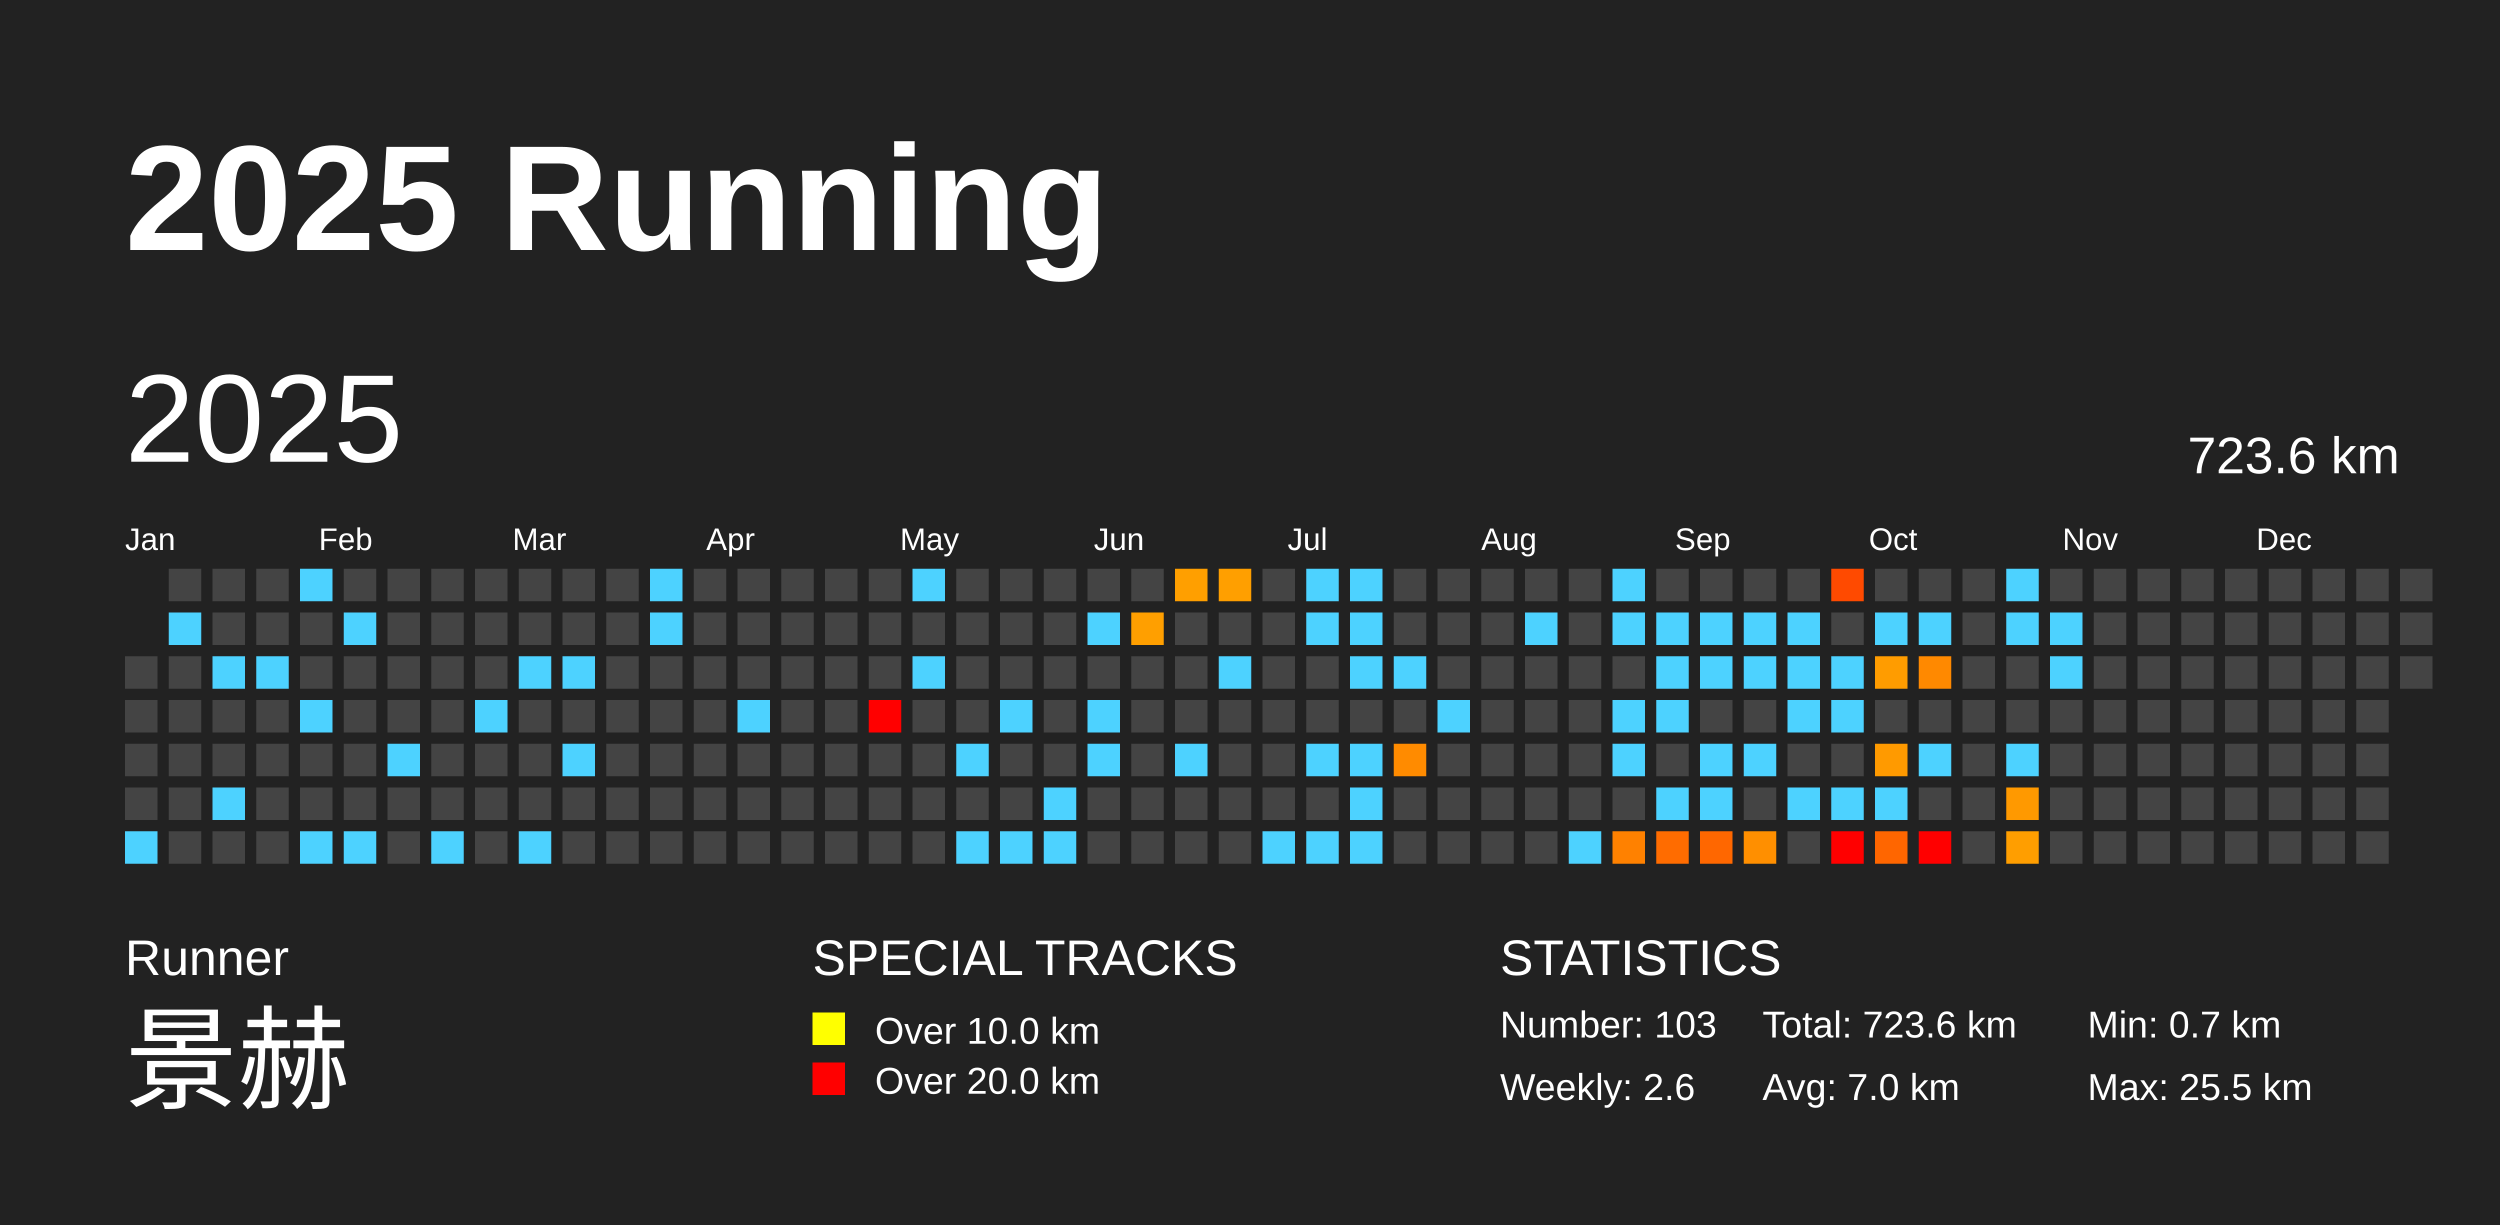
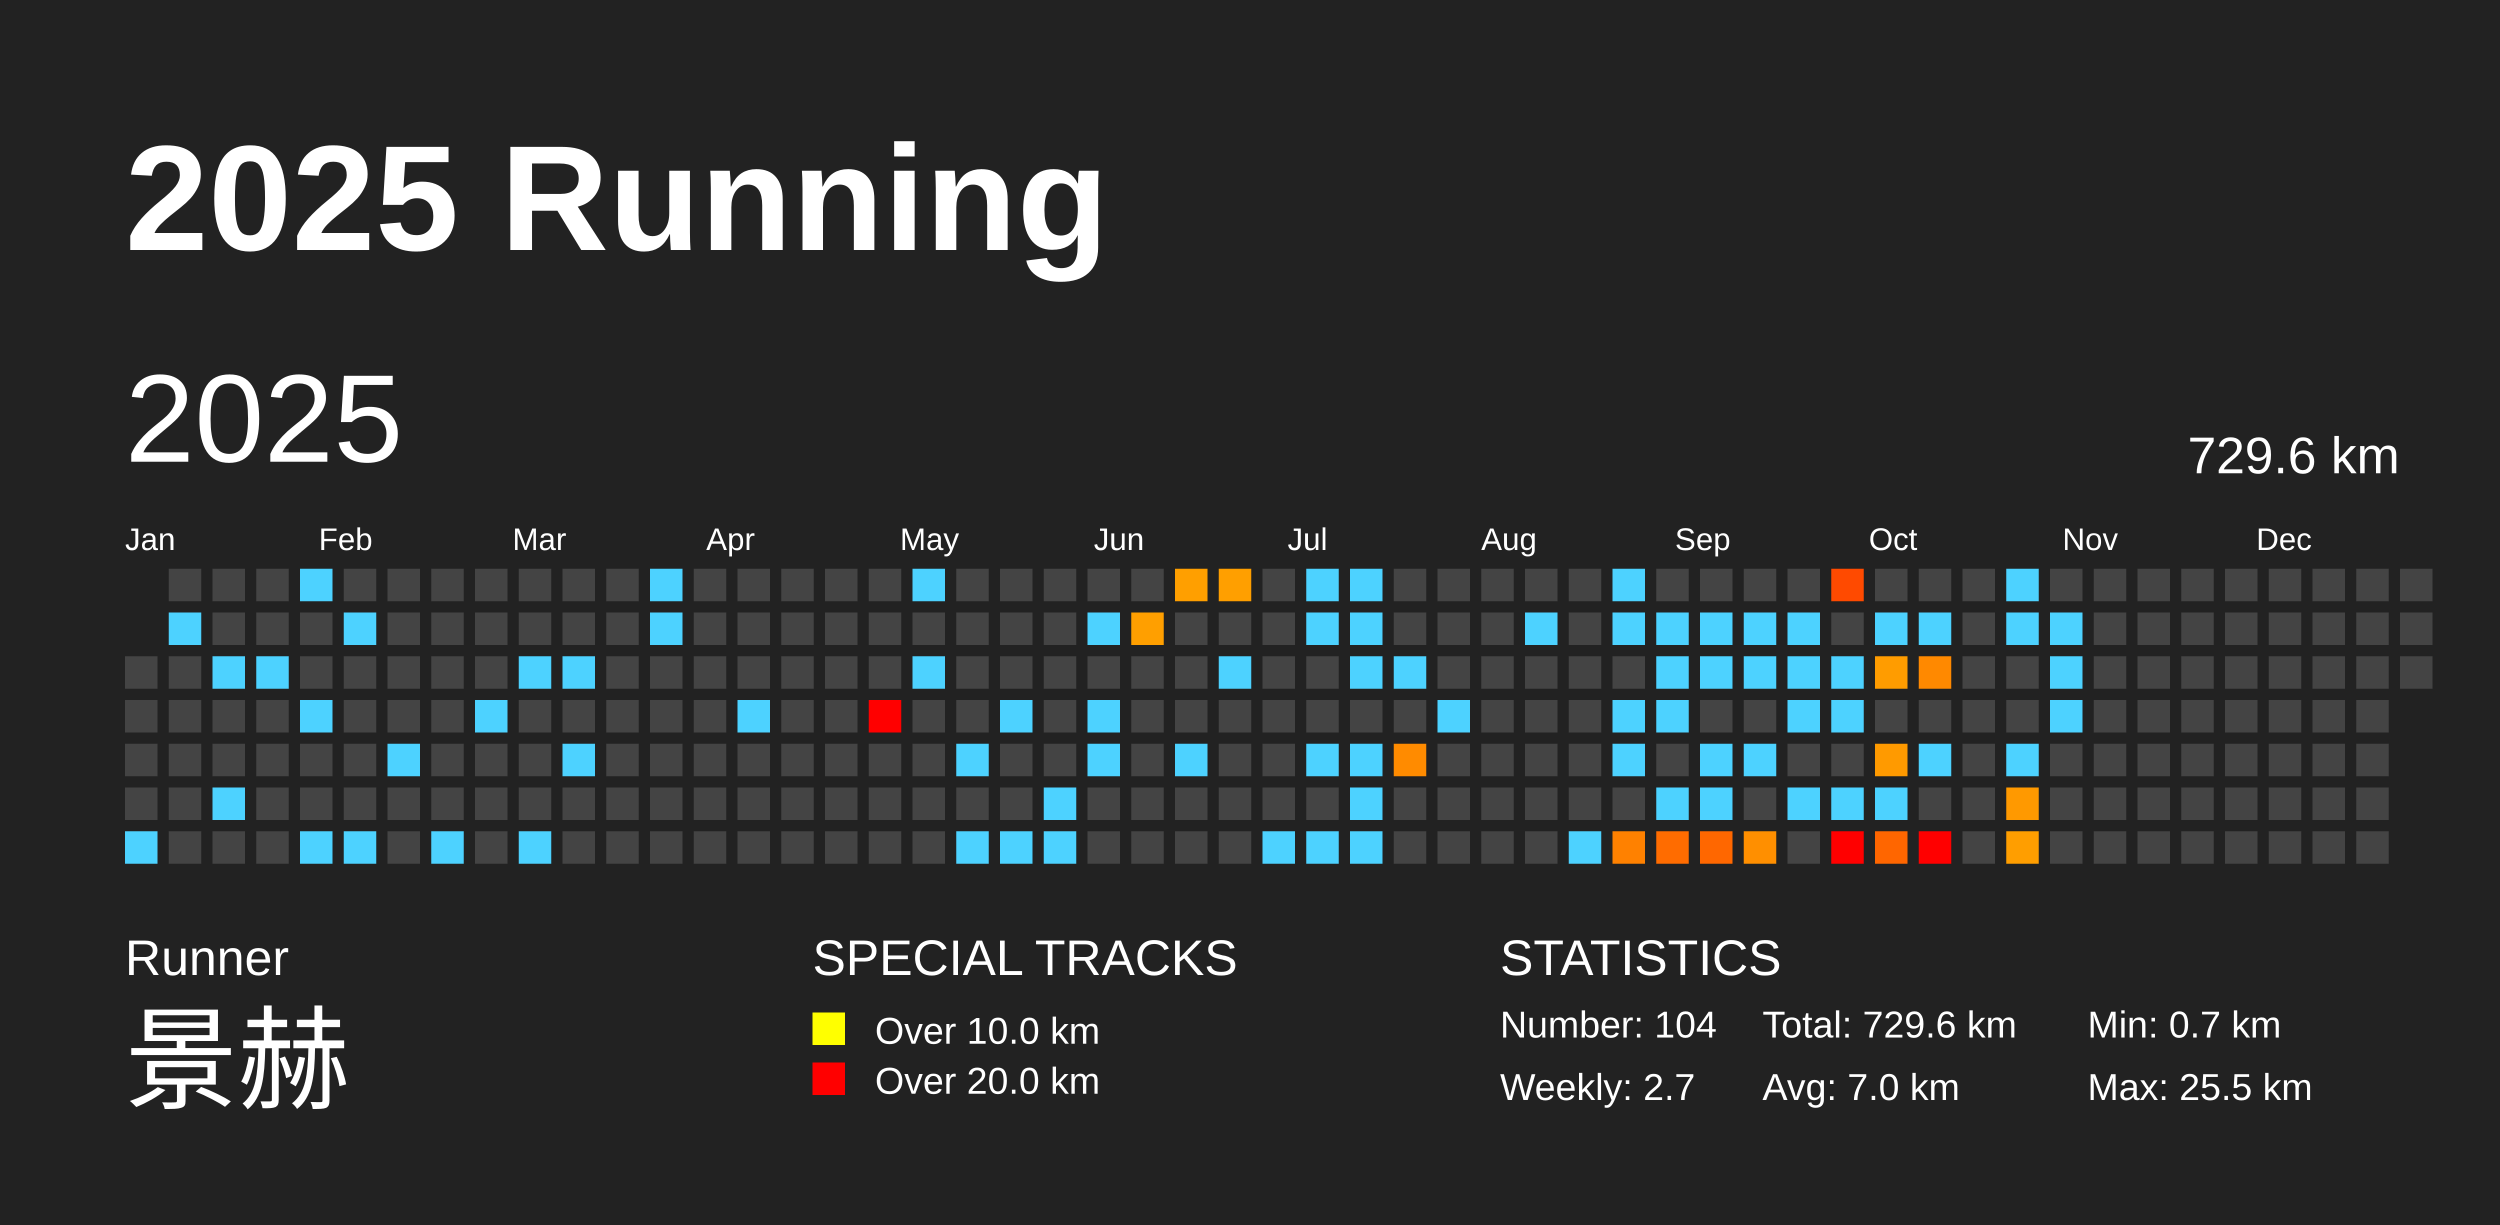
<svg xmlns="http://www.w3.org/2000/svg" baseProfile="full" height="98mm" version="1.1" viewBox="0,0,200,98" width="200mm">
  <defs />
  <rect fill="#222222" height="98" width="200" x="0" y="0" />
  <text fill="#FFFFFF" style="font-size:12px; font-family:Arial; font-weight:bold;" x="10" y="20">2025 Running</text>
  <text fill="#FFFFFF" style="font-size:4px; font-family:Arial" x="10" y="78">Runner</text>
  <text fill="#FFFFFF" style="font-size:9px; font-family:Arial" x="10" y="88">景赫</text>
  <text fill="#FFFFFF" style="font-size:4px; font-family:Arial" x="65" y="78">SPECIAL TRACKS</text>
  <rect fill="yellow" height="2.6" width="2.6" x="65" y="81" />
  <text fill="#FFFFFF" style="font-size:3px; font-family:Arial" x="70" y="83.5">Over 10.0 km</text>
  <rect fill="red" height="2.6" width="2.6" x="65" y="85" />
  <text fill="#FFFFFF" style="font-size:3px; font-family:Arial" x="70" y="87.5">Over 20.0 km</text>
  <text fill="#FFFFFF" style="font-size:4px; font-family:Arial" x="120" y="78">STATISTICS</text>
-   <text fill="#FFFFFF" style="font-size:3px; font-family:Arial" x="120" y="83">Number: 103</text>
-   <text fill="#FFFFFF" style="font-size:3px; font-family:Arial" x="120" y="88">Weekly: 2.6</text>
-   <text fill="#FFFFFF" style="font-size:3px; font-family:Arial" x="141" y="83">Total: 723.6 km</text>
+   <text fill="#FFFFFF" style="font-size:3px; font-family:Arial" x="120" y="83">Number: 104</text>
+   <text fill="#FFFFFF" style="font-size:3px; font-family:Arial" x="120" y="88">Weekly: 2.7</text>
+   <text fill="#FFFFFF" style="font-size:3px; font-family:Arial" x="141" y="83">Total: 729.6 km</text>
  <text fill="#FFFFFF" style="font-size:3px; font-family:Arial" x="141" y="88">Avg: 7.0 km</text>
  <text fill="#FFFFFF" style="font-size:3px; font-family:Arial" x="167" y="83">Min: 0.7 km</text>
  <text fill="#FFFFFF" style="font-size:3px; font-family:Arial" x="167" y="88">Max: 25.5 km</text>
  <text dominant-baseline="hanging" fill="#FFFFFF" style="font-size:10.0px; font-family:Arial;" x="10" y="30">2025</text>
-   <text dominant-baseline="hanging" fill="#FFFFFF" style="font-size:4.125px; font-family:Arial;" x="175" y="35">723.6 km</text>
+   <text dominant-baseline="hanging" fill="#FFFFFF" style="font-size:4.125px; font-family:Arial;" x="175" y="35">729.6 km</text>
  <text fill="#FFFFFF" style="font-size:2.5px; font-family:Arial" x="10.0" y="44">Jan</text>
  <text fill="#FFFFFF" style="font-size:2.5px; font-family:Arial" x="25.5" y="44">Feb</text>
  <text fill="#FFFFFF" style="font-size:2.5px; font-family:Arial" x="41.0" y="44">Mar</text>
  <text fill="#FFFFFF" style="font-size:2.5px; font-family:Arial" x="56.5" y="44">Apr</text>
  <text fill="#FFFFFF" style="font-size:2.5px; font-family:Arial" x="72.0" y="44">May</text>
  <text fill="#FFFFFF" style="font-size:2.5px; font-family:Arial" x="87.5" y="44">Jun</text>
  <text fill="#FFFFFF" style="font-size:2.5px; font-family:Arial" x="103.0" y="44">Jul</text>
  <text fill="#FFFFFF" style="font-size:2.5px; font-family:Arial" x="118.5" y="44">Aug</text>
  <text fill="#FFFFFF" style="font-size:2.5px; font-family:Arial" x="134.0" y="44">Sep</text>
  <text fill="#FFFFFF" style="font-size:2.5px; font-family:Arial" x="149.5" y="44">Oct</text>
  <text fill="#FFFFFF" style="font-size:2.5px; font-family:Arial" x="165.0" y="44">Nov</text>
  <text fill="#FFFFFF" style="font-size:2.5px; font-family:Arial" x="180.5" y="44">Dec</text>
  <rect fill="#444444" height="2.6" width="2.6" x="10.0" y="52.5" />
  <rect fill="#444444" height="2.6" width="2.6" x="10.0" y="56.0" />
  <rect fill="#444444" height="2.6" width="2.6" x="10.0" y="59.5" />
  <rect fill="#444444" height="2.6" width="2.6" x="10.0" y="63.0" />
  <rect fill="#4dd2ff" height="2.6" width="2.6" x="10.0" y="66.5" />
  <rect fill="#444444" height="2.6" width="2.6" x="13.5" y="45.5" />
  <rect fill="#4dd2ff" height="2.6" width="2.6" x="13.5" y="49.0" />
  <rect fill="#444444" height="2.6" width="2.6" x="13.5" y="52.5" />
  <rect fill="#444444" height="2.6" width="2.6" x="13.5" y="56.0" />
  <rect fill="#444444" height="2.6" width="2.6" x="13.5" y="59.5" />
  <rect fill="#444444" height="2.6" width="2.6" x="13.5" y="63.0" />
  <rect fill="#444444" height="2.6" width="2.6" x="13.5" y="66.5" />
  <rect fill="#444444" height="2.6" width="2.6" x="17.0" y="45.5" />
  <rect fill="#444444" height="2.6" width="2.6" x="17.0" y="49.0" />
  <rect fill="#4dd2ff" height="2.6" width="2.6" x="17.0" y="52.5" />
  <rect fill="#444444" height="2.6" width="2.6" x="17.0" y="56.0" />
  <rect fill="#444444" height="2.6" width="2.6" x="17.0" y="59.5" />
  <rect fill="#4dd2ff" height="2.6" width="2.6" x="17.0" y="63.0" />
  <rect fill="#444444" height="2.6" width="2.6" x="17.0" y="66.5" />
  <rect fill="#444444" height="2.6" width="2.6" x="20.5" y="45.5" />
  <rect fill="#444444" height="2.6" width="2.6" x="20.5" y="49.0" />
  <rect fill="#4dd2ff" height="2.6" width="2.6" x="20.5" y="52.5" />
  <rect fill="#444444" height="2.6" width="2.6" x="20.5" y="56.0" />
  <rect fill="#444444" height="2.6" width="2.6" x="20.5" y="59.5" />
  <rect fill="#444444" height="2.6" width="2.6" x="20.5" y="63.0" />
  <rect fill="#444444" height="2.6" width="2.6" x="20.5" y="66.5" />
  <rect fill="#4dd2ff" height="2.6" width="2.6" x="24.0" y="45.5" />
  <rect fill="#444444" height="2.6" width="2.6" x="24.0" y="49.0" />
  <rect fill="#444444" height="2.6" width="2.6" x="24.0" y="52.5" />
  <rect fill="#4dd2ff" height="2.6" width="2.6" x="24.0" y="56.0" />
  <rect fill="#444444" height="2.6" width="2.6" x="24.0" y="59.5" />
  <rect fill="#444444" height="2.6" width="2.6" x="24.0" y="63.0" />
  <rect fill="#4dd2ff" height="2.6" width="2.6" x="24.0" y="66.5" />
  <rect fill="#444444" height="2.6" width="2.6" x="27.5" y="45.5" />
  <rect fill="#4dd2ff" height="2.6" width="2.6" x="27.5" y="49.0" />
  <rect fill="#444444" height="2.6" width="2.6" x="27.5" y="52.5" />
  <rect fill="#444444" height="2.6" width="2.6" x="27.5" y="56.0" />
  <rect fill="#444444" height="2.6" width="2.6" x="27.5" y="59.5" />
  <rect fill="#444444" height="2.6" width="2.6" x="27.5" y="63.0" />
  <rect fill="#4dd2ff" height="2.6" width="2.6" x="27.5" y="66.5" />
  <rect fill="#444444" height="2.6" width="2.6" x="31.0" y="45.5" />
  <rect fill="#444444" height="2.6" width="2.6" x="31.0" y="49.0" />
  <rect fill="#444444" height="2.6" width="2.6" x="31.0" y="52.5" />
  <rect fill="#444444" height="2.6" width="2.6" x="31.0" y="56.0" />
  <rect fill="#4dd2ff" height="2.6" width="2.6" x="31.0" y="59.5" />
  <rect fill="#444444" height="2.6" width="2.6" x="31.0" y="63.0" />
  <rect fill="#444444" height="2.6" width="2.6" x="31.0" y="66.5" />
  <rect fill="#444444" height="2.6" width="2.6" x="34.5" y="45.5" />
  <rect fill="#444444" height="2.6" width="2.6" x="34.5" y="49.0" />
  <rect fill="#444444" height="2.6" width="2.6" x="34.5" y="52.5" />
  <rect fill="#444444" height="2.6" width="2.6" x="34.5" y="56.0" />
  <rect fill="#444444" height="2.6" width="2.6" x="34.5" y="59.5" />
  <rect fill="#444444" height="2.6" width="2.6" x="34.5" y="63.0" />
  <rect fill="#4dd2ff" height="2.6" width="2.6" x="34.5" y="66.5" />
  <rect fill="#444444" height="2.6" width="2.6" x="38.0" y="45.5" />
  <rect fill="#444444" height="2.6" width="2.6" x="38.0" y="49.0" />
  <rect fill="#444444" height="2.6" width="2.6" x="38.0" y="52.5" />
  <rect fill="#4dd2ff" height="2.6" width="2.6" x="38.0" y="56.0" />
  <rect fill="#444444" height="2.6" width="2.6" x="38.0" y="59.5" />
  <rect fill="#444444" height="2.6" width="2.6" x="38.0" y="63.0" />
  <rect fill="#444444" height="2.6" width="2.6" x="38.0" y="66.5" />
  <rect fill="#444444" height="2.6" width="2.6" x="41.5" y="45.5" />
  <rect fill="#444444" height="2.6" width="2.6" x="41.5" y="49.0" />
  <rect fill="#4dd2ff" height="2.6" width="2.6" x="41.5" y="52.5" />
  <rect fill="#444444" height="2.6" width="2.6" x="41.5" y="56.0" />
  <rect fill="#444444" height="2.6" width="2.6" x="41.5" y="59.5" />
  <rect fill="#444444" height="2.6" width="2.6" x="41.5" y="63.0" />
  <rect fill="#4dd2ff" height="2.6" width="2.6" x="41.5" y="66.5" />
  <rect fill="#444444" height="2.6" width="2.6" x="45.0" y="45.5" />
  <rect fill="#444444" height="2.6" width="2.6" x="45.0" y="49.0" />
  <rect fill="#4dd2ff" height="2.6" width="2.6" x="45.0" y="52.5" />
  <rect fill="#444444" height="2.6" width="2.6" x="45.0" y="56.0" />
  <rect fill="#4dd2ff" height="2.6" width="2.6" x="45.0" y="59.5" />
  <rect fill="#444444" height="2.6" width="2.6" x="45.0" y="63.0" />
  <rect fill="#444444" height="2.6" width="2.6" x="45.0" y="66.5" />
  <rect fill="#444444" height="2.6" width="2.6" x="48.5" y="45.5" />
  <rect fill="#444444" height="2.6" width="2.6" x="48.5" y="49.0" />
  <rect fill="#444444" height="2.6" width="2.6" x="48.5" y="52.5" />
  <rect fill="#444444" height="2.6" width="2.6" x="48.5" y="56.0" />
  <rect fill="#444444" height="2.6" width="2.6" x="48.5" y="59.5" />
  <rect fill="#444444" height="2.6" width="2.6" x="48.5" y="63.0" />
  <rect fill="#444444" height="2.6" width="2.6" x="48.5" y="66.5" />
  <rect fill="#4dd2ff" height="2.6" width="2.6" x="52.0" y="45.5" />
  <rect fill="#4dd2ff" height="2.6" width="2.6" x="52.0" y="49.0" />
  <rect fill="#444444" height="2.6" width="2.6" x="52.0" y="52.5" />
  <rect fill="#444444" height="2.6" width="2.6" x="52.0" y="56.0" />
  <rect fill="#444444" height="2.6" width="2.6" x="52.0" y="59.5" />
  <rect fill="#444444" height="2.6" width="2.6" x="52.0" y="63.0" />
  <rect fill="#444444" height="2.6" width="2.6" x="52.0" y="66.5" />
  <rect fill="#444444" height="2.6" width="2.6" x="55.5" y="45.5" />
  <rect fill="#444444" height="2.6" width="2.6" x="55.5" y="49.0" />
  <rect fill="#444444" height="2.6" width="2.6" x="55.5" y="52.5" />
  <rect fill="#444444" height="2.6" width="2.6" x="55.5" y="56.0" />
  <rect fill="#444444" height="2.6" width="2.6" x="55.5" y="59.5" />
  <rect fill="#444444" height="2.6" width="2.6" x="55.5" y="63.0" />
  <rect fill="#444444" height="2.6" width="2.6" x="55.5" y="66.5" />
  <rect fill="#444444" height="2.6" width="2.6" x="59.0" y="45.5" />
  <rect fill="#444444" height="2.6" width="2.6" x="59.0" y="49.0" />
  <rect fill="#444444" height="2.6" width="2.6" x="59.0" y="52.5" />
  <rect fill="#4dd2ff" height="2.6" width="2.6" x="59.0" y="56.0" />
  <rect fill="#444444" height="2.6" width="2.6" x="59.0" y="59.5" />
  <rect fill="#444444" height="2.6" width="2.6" x="59.0" y="63.0" />
  <rect fill="#444444" height="2.6" width="2.6" x="59.0" y="66.5" />
  <rect fill="#444444" height="2.6" width="2.6" x="62.5" y="45.5" />
  <rect fill="#444444" height="2.6" width="2.6" x="62.5" y="49.0" />
  <rect fill="#444444" height="2.6" width="2.6" x="62.5" y="52.5" />
  <rect fill="#444444" height="2.6" width="2.6" x="62.5" y="56.0" />
  <rect fill="#444444" height="2.6" width="2.6" x="62.5" y="59.5" />
  <rect fill="#444444" height="2.6" width="2.6" x="62.5" y="63.0" />
  <rect fill="#444444" height="2.6" width="2.6" x="62.5" y="66.5" />
  <rect fill="#444444" height="2.6" width="2.6" x="66.0" y="45.5" />
  <rect fill="#444444" height="2.6" width="2.6" x="66.0" y="49.0" />
  <rect fill="#444444" height="2.6" width="2.6" x="66.0" y="52.5" />
  <rect fill="#444444" height="2.6" width="2.6" x="66.0" y="56.0" />
  <rect fill="#444444" height="2.6" width="2.6" x="66.0" y="59.5" />
  <rect fill="#444444" height="2.6" width="2.6" x="66.0" y="63.0" />
  <rect fill="#444444" height="2.6" width="2.6" x="66.0" y="66.5" />
  <rect fill="#444444" height="2.6" width="2.6" x="69.5" y="45.5" />
  <rect fill="#444444" height="2.6" width="2.6" x="69.5" y="49.0" />
  <rect fill="#444444" height="2.6" width="2.6" x="69.5" y="52.5" />
  <rect fill="red" height="2.6" width="2.6" x="69.5" y="56.0" />
  <rect fill="#444444" height="2.6" width="2.6" x="69.5" y="59.5" />
  <rect fill="#444444" height="2.6" width="2.6" x="69.5" y="63.0" />
  <rect fill="#444444" height="2.6" width="2.6" x="69.5" y="66.5" />
  <rect fill="#4dd2ff" height="2.6" width="2.6" x="73.0" y="45.5" />
  <rect fill="#444444" height="2.6" width="2.6" x="73.0" y="49.0" />
  <rect fill="#4dd2ff" height="2.6" width="2.6" x="73.0" y="52.5" />
  <rect fill="#444444" height="2.6" width="2.6" x="73.0" y="56.0" />
  <rect fill="#444444" height="2.6" width="2.6" x="73.0" y="59.5" />
  <rect fill="#444444" height="2.6" width="2.6" x="73.0" y="63.0" />
  <rect fill="#444444" height="2.6" width="2.6" x="73.0" y="66.5" />
  <rect fill="#444444" height="2.6" width="2.6" x="76.5" y="45.5" />
  <rect fill="#444444" height="2.6" width="2.6" x="76.5" y="49.0" />
  <rect fill="#444444" height="2.6" width="2.6" x="76.5" y="52.5" />
  <rect fill="#444444" height="2.6" width="2.6" x="76.5" y="56.0" />
  <rect fill="#4dd2ff" height="2.6" width="2.6" x="76.5" y="59.5" />
  <rect fill="#444444" height="2.6" width="2.6" x="76.5" y="63.0" />
  <rect fill="#4dd2ff" height="2.6" width="2.6" x="76.5" y="66.5" />
  <rect fill="#444444" height="2.6" width="2.6" x="80.0" y="45.5" />
  <rect fill="#444444" height="2.6" width="2.6" x="80.0" y="49.0" />
  <rect fill="#444444" height="2.6" width="2.6" x="80.0" y="52.5" />
  <rect fill="#4dd2ff" height="2.6" width="2.6" x="80.0" y="56.0" />
  <rect fill="#444444" height="2.6" width="2.6" x="80.0" y="59.5" />
  <rect fill="#444444" height="2.6" width="2.6" x="80.0" y="63.0" />
  <rect fill="#4dd2ff" height="2.6" width="2.6" x="80.0" y="66.5" />
  <rect fill="#444444" height="2.6" width="2.6" x="83.5" y="45.5" />
  <rect fill="#444444" height="2.6" width="2.6" x="83.5" y="49.0" />
  <rect fill="#444444" height="2.6" width="2.6" x="83.5" y="52.5" />
  <rect fill="#444444" height="2.6" width="2.6" x="83.5" y="56.0" />
  <rect fill="#444444" height="2.6" width="2.6" x="83.5" y="59.5" />
  <rect fill="#4dd2ff" height="2.6" width="2.6" x="83.5" y="63.0" />
  <rect fill="#4dd2ff" height="2.6" width="2.6" x="83.5" y="66.5" />
  <rect fill="#444444" height="2.6" width="2.6" x="87.0" y="45.5" />
  <rect fill="#4dd2ff" height="2.6" width="2.6" x="87.0" y="49.0" />
  <rect fill="#444444" height="2.6" width="2.6" x="87.0" y="52.5" />
  <rect fill="#4dd2ff" height="2.6" width="2.6" x="87.0" y="56.0" />
  <rect fill="#4dd2ff" height="2.6" width="2.6" x="87.0" y="59.5" />
  <rect fill="#444444" height="2.6" width="2.6" x="87.0" y="63.0" />
  <rect fill="#444444" height="2.6" width="2.6" x="87.0" y="66.5" />
  <rect fill="#444444" height="2.6" width="2.6" x="90.5" y="45.5" />
  <rect fill="#ff9f00" height="2.6" width="2.6" x="90.5" y="49.0" />
  <rect fill="#444444" height="2.6" width="2.6" x="90.5" y="52.5" />
  <rect fill="#444444" height="2.6" width="2.6" x="90.5" y="56.0" />
  <rect fill="#444444" height="2.6" width="2.6" x="90.5" y="59.5" />
  <rect fill="#444444" height="2.6" width="2.6" x="90.5" y="63.0" />
  <rect fill="#444444" height="2.6" width="2.6" x="90.5" y="66.5" />
  <rect fill="#ff9f00" height="2.6" width="2.6" x="94.0" y="45.5" />
  <rect fill="#444444" height="2.6" width="2.6" x="94.0" y="49.0" />
  <rect fill="#444444" height="2.6" width="2.6" x="94.0" y="52.5" />
  <rect fill="#444444" height="2.6" width="2.6" x="94.0" y="56.0" />
  <rect fill="#4dd2ff" height="2.6" width="2.6" x="94.0" y="59.5" />
  <rect fill="#444444" height="2.6" width="2.6" x="94.0" y="63.0" />
  <rect fill="#444444" height="2.6" width="2.6" x="94.0" y="66.5" />
  <rect fill="#ff9f00" height="2.6" width="2.6" x="97.5" y="45.5" />
  <rect fill="#444444" height="2.6" width="2.6" x="97.5" y="49.0" />
  <rect fill="#4dd2ff" height="2.6" width="2.6" x="97.5" y="52.5" />
  <rect fill="#444444" height="2.6" width="2.6" x="97.5" y="56.0" />
  <rect fill="#444444" height="2.6" width="2.6" x="97.5" y="59.5" />
  <rect fill="#444444" height="2.6" width="2.6" x="97.5" y="63.0" />
  <rect fill="#444444" height="2.6" width="2.6" x="97.5" y="66.5" />
  <rect fill="#444444" height="2.6" width="2.6" x="101.0" y="45.5" />
  <rect fill="#444444" height="2.6" width="2.6" x="101.0" y="49.0" />
  <rect fill="#444444" height="2.6" width="2.6" x="101.0" y="52.5" />
  <rect fill="#444444" height="2.6" width="2.6" x="101.0" y="56.0" />
  <rect fill="#444444" height="2.6" width="2.6" x="101.0" y="59.5" />
  <rect fill="#444444" height="2.6" width="2.6" x="101.0" y="63.0" />
  <rect fill="#4dd2ff" height="2.6" width="2.6" x="101.0" y="66.5" />
  <rect fill="#4dd2ff" height="2.6" width="2.6" x="104.5" y="45.5" />
  <rect fill="#4dd2ff" height="2.6" width="2.6" x="104.5" y="49.0" />
  <rect fill="#444444" height="2.6" width="2.6" x="104.5" y="52.5" />
  <rect fill="#444444" height="2.6" width="2.6" x="104.5" y="56.0" />
  <rect fill="#4dd2ff" height="2.6" width="2.6" x="104.5" y="59.5" />
  <rect fill="#444444" height="2.6" width="2.6" x="104.5" y="63.0" />
  <rect fill="#4dd2ff" height="2.6" width="2.6" x="104.5" y="66.5" />
  <rect fill="#4dd2ff" height="2.6" width="2.6" x="108.0" y="45.5" />
  <rect fill="#4dd2ff" height="2.6" width="2.6" x="108.0" y="49.0" />
  <rect fill="#4dd2ff" height="2.6" width="2.6" x="108.0" y="52.5" />
  <rect fill="#444444" height="2.6" width="2.6" x="108.0" y="56.0" />
  <rect fill="#4dd2ff" height="2.6" width="2.6" x="108.0" y="59.5" />
  <rect fill="#4dd2ff" height="2.6" width="2.6" x="108.0" y="63.0" />
  <rect fill="#4dd2ff" height="2.6" width="2.6" x="108.0" y="66.5" />
  <rect fill="#444444" height="2.6" width="2.6" x="111.5" y="45.5" />
  <rect fill="#444444" height="2.6" width="2.6" x="111.5" y="49.0" />
  <rect fill="#4dd2ff" height="2.6" width="2.6" x="111.5" y="52.5" />
  <rect fill="#444444" height="2.6" width="2.6" x="111.5" y="56.0" />
  <rect fill="#ff8b00" height="2.6" width="2.6" x="111.5" y="59.5" />
  <rect fill="#444444" height="2.6" width="2.6" x="111.5" y="63.0" />
  <rect fill="#444444" height="2.6" width="2.6" x="111.5" y="66.5" />
  <rect fill="#444444" height="2.6" width="2.6" x="115.0" y="45.5" />
  <rect fill="#444444" height="2.6" width="2.6" x="115.0" y="49.0" />
  <rect fill="#444444" height="2.6" width="2.6" x="115.0" y="52.5" />
  <rect fill="#4dd2ff" height="2.6" width="2.6" x="115.0" y="56.0" />
  <rect fill="#444444" height="2.6" width="2.6" x="115.0" y="59.5" />
  <rect fill="#444444" height="2.6" width="2.6" x="115.0" y="63.0" />
  <rect fill="#444444" height="2.6" width="2.6" x="115.0" y="66.5" />
  <rect fill="#444444" height="2.6" width="2.6" x="118.5" y="45.5" />
  <rect fill="#444444" height="2.6" width="2.6" x="118.5" y="49.0" />
  <rect fill="#444444" height="2.6" width="2.6" x="118.5" y="52.5" />
  <rect fill="#444444" height="2.6" width="2.6" x="118.5" y="56.0" />
  <rect fill="#444444" height="2.6" width="2.6" x="118.5" y="59.5" />
  <rect fill="#444444" height="2.6" width="2.6" x="118.5" y="63.0" />
  <rect fill="#444444" height="2.6" width="2.6" x="118.5" y="66.5" />
  <rect fill="#444444" height="2.6" width="2.6" x="122.0" y="45.5" />
  <rect fill="#4dd2ff" height="2.6" width="2.6" x="122.0" y="49.0" />
  <rect fill="#444444" height="2.6" width="2.6" x="122.0" y="52.5" />
  <rect fill="#444444" height="2.6" width="2.6" x="122.0" y="56.0" />
  <rect fill="#444444" height="2.6" width="2.6" x="122.0" y="59.5" />
  <rect fill="#444444" height="2.6" width="2.6" x="122.0" y="63.0" />
  <rect fill="#444444" height="2.6" width="2.6" x="122.0" y="66.5" />
  <rect fill="#444444" height="2.6" width="2.6" x="125.5" y="45.5" />
  <rect fill="#444444" height="2.6" width="2.6" x="125.5" y="49.0" />
  <rect fill="#444444" height="2.6" width="2.6" x="125.5" y="52.5" />
  <rect fill="#444444" height="2.6" width="2.6" x="125.5" y="56.0" />
  <rect fill="#444444" height="2.6" width="2.6" x="125.5" y="59.5" />
  <rect fill="#444444" height="2.6" width="2.6" x="125.5" y="63.0" />
  <rect fill="#4dd2ff" height="2.6" width="2.6" x="125.5" y="66.5" />
  <rect fill="#4dd2ff" height="2.6" width="2.6" x="129.0" y="45.5" />
  <rect fill="#4dd2ff" height="2.6" width="2.6" x="129.0" y="49.0" />
  <rect fill="#444444" height="2.6" width="2.6" x="129.0" y="52.5" />
  <rect fill="#4dd2ff" height="2.6" width="2.6" x="129.0" y="56.0" />
  <rect fill="#4dd2ff" height="2.6" width="2.6" x="129.0" y="59.5" />
  <rect fill="#444444" height="2.6" width="2.6" x="129.0" y="63.0" />
  <rect fill="#ff8100" height="2.6" width="2.6" x="129.0" y="66.5" />
  <rect fill="#444444" height="2.6" width="2.6" x="132.5" y="45.5" />
  <rect fill="#4dd2ff" height="2.6" width="2.6" x="132.5" y="49.0" />
  <rect fill="#4dd2ff" height="2.6" width="2.6" x="132.5" y="52.5" />
  <rect fill="#4dd2ff" height="2.6" width="2.6" x="132.5" y="56.0" />
  <rect fill="#444444" height="2.6" width="2.6" x="132.5" y="59.5" />
  <rect fill="#4dd2ff" height="2.6" width="2.6" x="132.5" y="63.0" />
  <rect fill="#ff6c00" height="2.6" width="2.6" x="132.5" y="66.5" />
  <rect fill="#444444" height="2.6" width="2.6" x="136.0" y="45.5" />
  <rect fill="#4dd2ff" height="2.6" width="2.6" x="136.0" y="49.0" />
  <rect fill="#4dd2ff" height="2.6" width="2.6" x="136.0" y="52.5" />
  <rect fill="#444444" height="2.6" width="2.6" x="136.0" y="56.0" />
  <rect fill="#4dd2ff" height="2.6" width="2.6" x="136.0" y="59.5" />
  <rect fill="#4dd2ff" height="2.6" width="2.6" x="136.0" y="63.0" />
  <rect fill="#ff6700" height="2.6" width="2.6" x="136.0" y="66.5" />
  <rect fill="#444444" height="2.6" width="2.6" x="139.5" y="45.5" />
  <rect fill="#4dd2ff" height="2.6" width="2.6" x="139.5" y="49.0" />
  <rect fill="#4dd2ff" height="2.6" width="2.6" x="139.5" y="52.5" />
  <rect fill="#444444" height="2.6" width="2.6" x="139.5" y="56.0" />
  <rect fill="#4dd2ff" height="2.6" width="2.6" x="139.5" y="59.5" />
  <rect fill="#444444" height="2.6" width="2.6" x="139.5" y="63.0" />
  <rect fill="#ff8f00" height="2.6" width="2.6" x="139.5" y="66.5" />
  <rect fill="#444444" height="2.6" width="2.6" x="143.0" y="45.5" />
  <rect fill="#4dd2ff" height="2.6" width="2.6" x="143.0" y="49.0" />
  <rect fill="#4dd2ff" height="2.6" width="2.6" x="143.0" y="52.5" />
  <rect fill="#4dd2ff" height="2.6" width="2.6" x="143.0" y="56.0" />
  <rect fill="#444444" height="2.6" width="2.6" x="143.0" y="59.5" />
  <rect fill="#4dd2ff" height="2.6" width="2.6" x="143.0" y="63.0" />
  <rect fill="#444444" height="2.6" width="2.6" x="143.0" y="66.5" />
  <rect fill="#ff4a00" height="2.6" width="2.6" x="146.5" y="45.5" />
  <rect fill="#444444" height="2.6" width="2.6" x="146.5" y="49.0" />
  <rect fill="#4dd2ff" height="2.6" width="2.6" x="146.5" y="52.5" />
  <rect fill="#4dd2ff" height="2.6" width="2.6" x="146.5" y="56.0" />
  <rect fill="#444444" height="2.6" width="2.6" x="146.5" y="59.5" />
  <rect fill="#4dd2ff" height="2.6" width="2.6" x="146.5" y="63.0" />
  <rect fill="red" height="2.6" width="2.6" x="146.5" y="66.5" />
  <rect fill="#444444" height="2.6" width="2.6" x="150.0" y="45.5" />
  <rect fill="#4dd2ff" height="2.6" width="2.6" x="150.0" y="49.0" />
  <rect fill="#ff9c00" height="2.6" width="2.6" x="150.0" y="52.5" />
  <rect fill="#444444" height="2.6" width="2.6" x="150.0" y="56.0" />
  <rect fill="#ff9a00" height="2.6" width="2.6" x="150.0" y="59.5" />
  <rect fill="#4dd2ff" height="2.6" width="2.6" x="150.0" y="63.0" />
  <rect fill="#ff6600" height="2.6" width="2.6" x="150.0" y="66.5" />
  <rect fill="#444444" height="2.6" width="2.6" x="153.5" y="45.5" />
  <rect fill="#4dd2ff" height="2.6" width="2.6" x="153.5" y="49.0" />
  <rect fill="#ff8900" height="2.6" width="2.6" x="153.5" y="52.5" />
  <rect fill="#444444" height="2.6" width="2.6" x="153.5" y="56.0" />
  <rect fill="#4dd2ff" height="2.6" width="2.6" x="153.5" y="59.5" />
  <rect fill="#444444" height="2.6" width="2.6" x="153.5" y="63.0" />
  <rect fill="red" height="2.6" width="2.6" x="153.5" y="66.5" />
  <rect fill="#444444" height="2.6" width="2.6" x="157.0" y="45.5" />
  <rect fill="#444444" height="2.6" width="2.6" x="157.0" y="49.0" />
  <rect fill="#444444" height="2.6" width="2.6" x="157.0" y="52.5" />
  <rect fill="#444444" height="2.6" width="2.6" x="157.0" y="56.0" />
  <rect fill="#444444" height="2.6" width="2.6" x="157.0" y="59.5" />
  <rect fill="#444444" height="2.6" width="2.6" x="157.0" y="63.0" />
  <rect fill="#444444" height="2.6" width="2.6" x="157.0" y="66.5" />
  <rect fill="#4dd2ff" height="2.6" width="2.6" x="160.5" y="45.5" />
  <rect fill="#4dd2ff" height="2.6" width="2.6" x="160.5" y="49.0" />
  <rect fill="#444444" height="2.6" width="2.6" x="160.5" y="52.5" />
  <rect fill="#444444" height="2.6" width="2.6" x="160.5" y="56.0" />
  <rect fill="#4dd2ff" height="2.6" width="2.6" x="160.5" y="59.5" />
  <rect fill="#ff9900" height="2.6" width="2.6" x="160.5" y="63.0" />
  <rect fill="#ff9e00" height="2.6" width="2.6" x="160.5" y="66.5" />
  <rect fill="#444444" height="2.6" width="2.6" x="164.0" y="45.5" />
  <rect fill="#4dd2ff" height="2.6" width="2.6" x="164.0" y="49.0" />
  <rect fill="#4dd2ff" height="2.6" width="2.6" x="164.0" y="52.5" />
-   <rect fill="#444444" height="2.6" width="2.6" x="164.0" y="56.0" />
+   <rect fill="#4dd2ff" height="2.6" width="2.6" x="164.0" y="56.0" />
  <rect fill="#444444" height="2.6" width="2.6" x="164.0" y="59.5" />
  <rect fill="#444444" height="2.6" width="2.6" x="164.0" y="63.0" />
  <rect fill="#444444" height="2.6" width="2.6" x="164.0" y="66.5" />
  <rect fill="#444444" height="2.6" width="2.6" x="167.5" y="45.5" />
  <rect fill="#444444" height="2.6" width="2.6" x="167.5" y="49.0" />
  <rect fill="#444444" height="2.6" width="2.6" x="167.5" y="52.5" />
  <rect fill="#444444" height="2.6" width="2.6" x="167.5" y="56.0" />
  <rect fill="#444444" height="2.6" width="2.6" x="167.5" y="59.5" />
  <rect fill="#444444" height="2.6" width="2.6" x="167.5" y="63.0" />
  <rect fill="#444444" height="2.6" width="2.6" x="167.5" y="66.5" />
  <rect fill="#444444" height="2.6" width="2.6" x="171.0" y="45.5" />
  <rect fill="#444444" height="2.6" width="2.6" x="171.0" y="49.0" />
  <rect fill="#444444" height="2.6" width="2.6" x="171.0" y="52.5" />
  <rect fill="#444444" height="2.6" width="2.6" x="171.0" y="56.0" />
  <rect fill="#444444" height="2.6" width="2.6" x="171.0" y="59.5" />
  <rect fill="#444444" height="2.6" width="2.6" x="171.0" y="63.0" />
  <rect fill="#444444" height="2.6" width="2.6" x="171.0" y="66.5" />
  <rect fill="#444444" height="2.6" width="2.6" x="174.5" y="45.5" />
  <rect fill="#444444" height="2.6" width="2.6" x="174.5" y="49.0" />
  <rect fill="#444444" height="2.6" width="2.6" x="174.5" y="52.5" />
  <rect fill="#444444" height="2.6" width="2.6" x="174.5" y="56.0" />
  <rect fill="#444444" height="2.6" width="2.6" x="174.5" y="59.5" />
  <rect fill="#444444" height="2.6" width="2.6" x="174.5" y="63.0" />
  <rect fill="#444444" height="2.6" width="2.6" x="174.5" y="66.5" />
  <rect fill="#444444" height="2.6" width="2.6" x="178.0" y="45.5" />
  <rect fill="#444444" height="2.6" width="2.6" x="178.0" y="49.0" />
  <rect fill="#444444" height="2.6" width="2.6" x="178.0" y="52.5" />
  <rect fill="#444444" height="2.6" width="2.6" x="178.0" y="56.0" />
  <rect fill="#444444" height="2.6" width="2.6" x="178.0" y="59.5" />
  <rect fill="#444444" height="2.6" width="2.6" x="178.0" y="63.0" />
  <rect fill="#444444" height="2.6" width="2.6" x="178.0" y="66.5" />
  <rect fill="#444444" height="2.6" width="2.6" x="181.5" y="45.5" />
  <rect fill="#444444" height="2.6" width="2.6" x="181.5" y="49.0" />
  <rect fill="#444444" height="2.6" width="2.6" x="181.5" y="52.5" />
  <rect fill="#444444" height="2.6" width="2.6" x="181.5" y="56.0" />
  <rect fill="#444444" height="2.6" width="2.6" x="181.5" y="59.5" />
  <rect fill="#444444" height="2.6" width="2.6" x="181.5" y="63.0" />
  <rect fill="#444444" height="2.6" width="2.6" x="181.5" y="66.5" />
  <rect fill="#444444" height="2.6" width="2.6" x="185.0" y="45.5" />
  <rect fill="#444444" height="2.6" width="2.6" x="185.0" y="49.0" />
  <rect fill="#444444" height="2.6" width="2.6" x="185.0" y="52.5" />
  <rect fill="#444444" height="2.6" width="2.6" x="185.0" y="56.0" />
  <rect fill="#444444" height="2.6" width="2.6" x="185.0" y="59.5" />
  <rect fill="#444444" height="2.6" width="2.6" x="185.0" y="63.0" />
  <rect fill="#444444" height="2.6" width="2.6" x="185.0" y="66.5" />
  <rect fill="#444444" height="2.6" width="2.6" x="188.5" y="45.5" />
  <rect fill="#444444" height="2.6" width="2.6" x="188.5" y="49.0" />
  <rect fill="#444444" height="2.6" width="2.6" x="188.5" y="52.5" />
  <rect fill="#444444" height="2.6" width="2.6" x="188.5" y="56.0" />
  <rect fill="#444444" height="2.6" width="2.6" x="188.5" y="59.5" />
  <rect fill="#444444" height="2.6" width="2.6" x="188.5" y="63.0" />
  <rect fill="#444444" height="2.6" width="2.6" x="188.5" y="66.5" />
  <rect fill="#444444" height="2.6" width="2.6" x="192.0" y="45.5" />
  <rect fill="#444444" height="2.6" width="2.6" x="192.0" y="49.0" />
  <rect fill="#444444" height="2.6" width="2.6" x="192.0" y="52.5" />
</svg>
